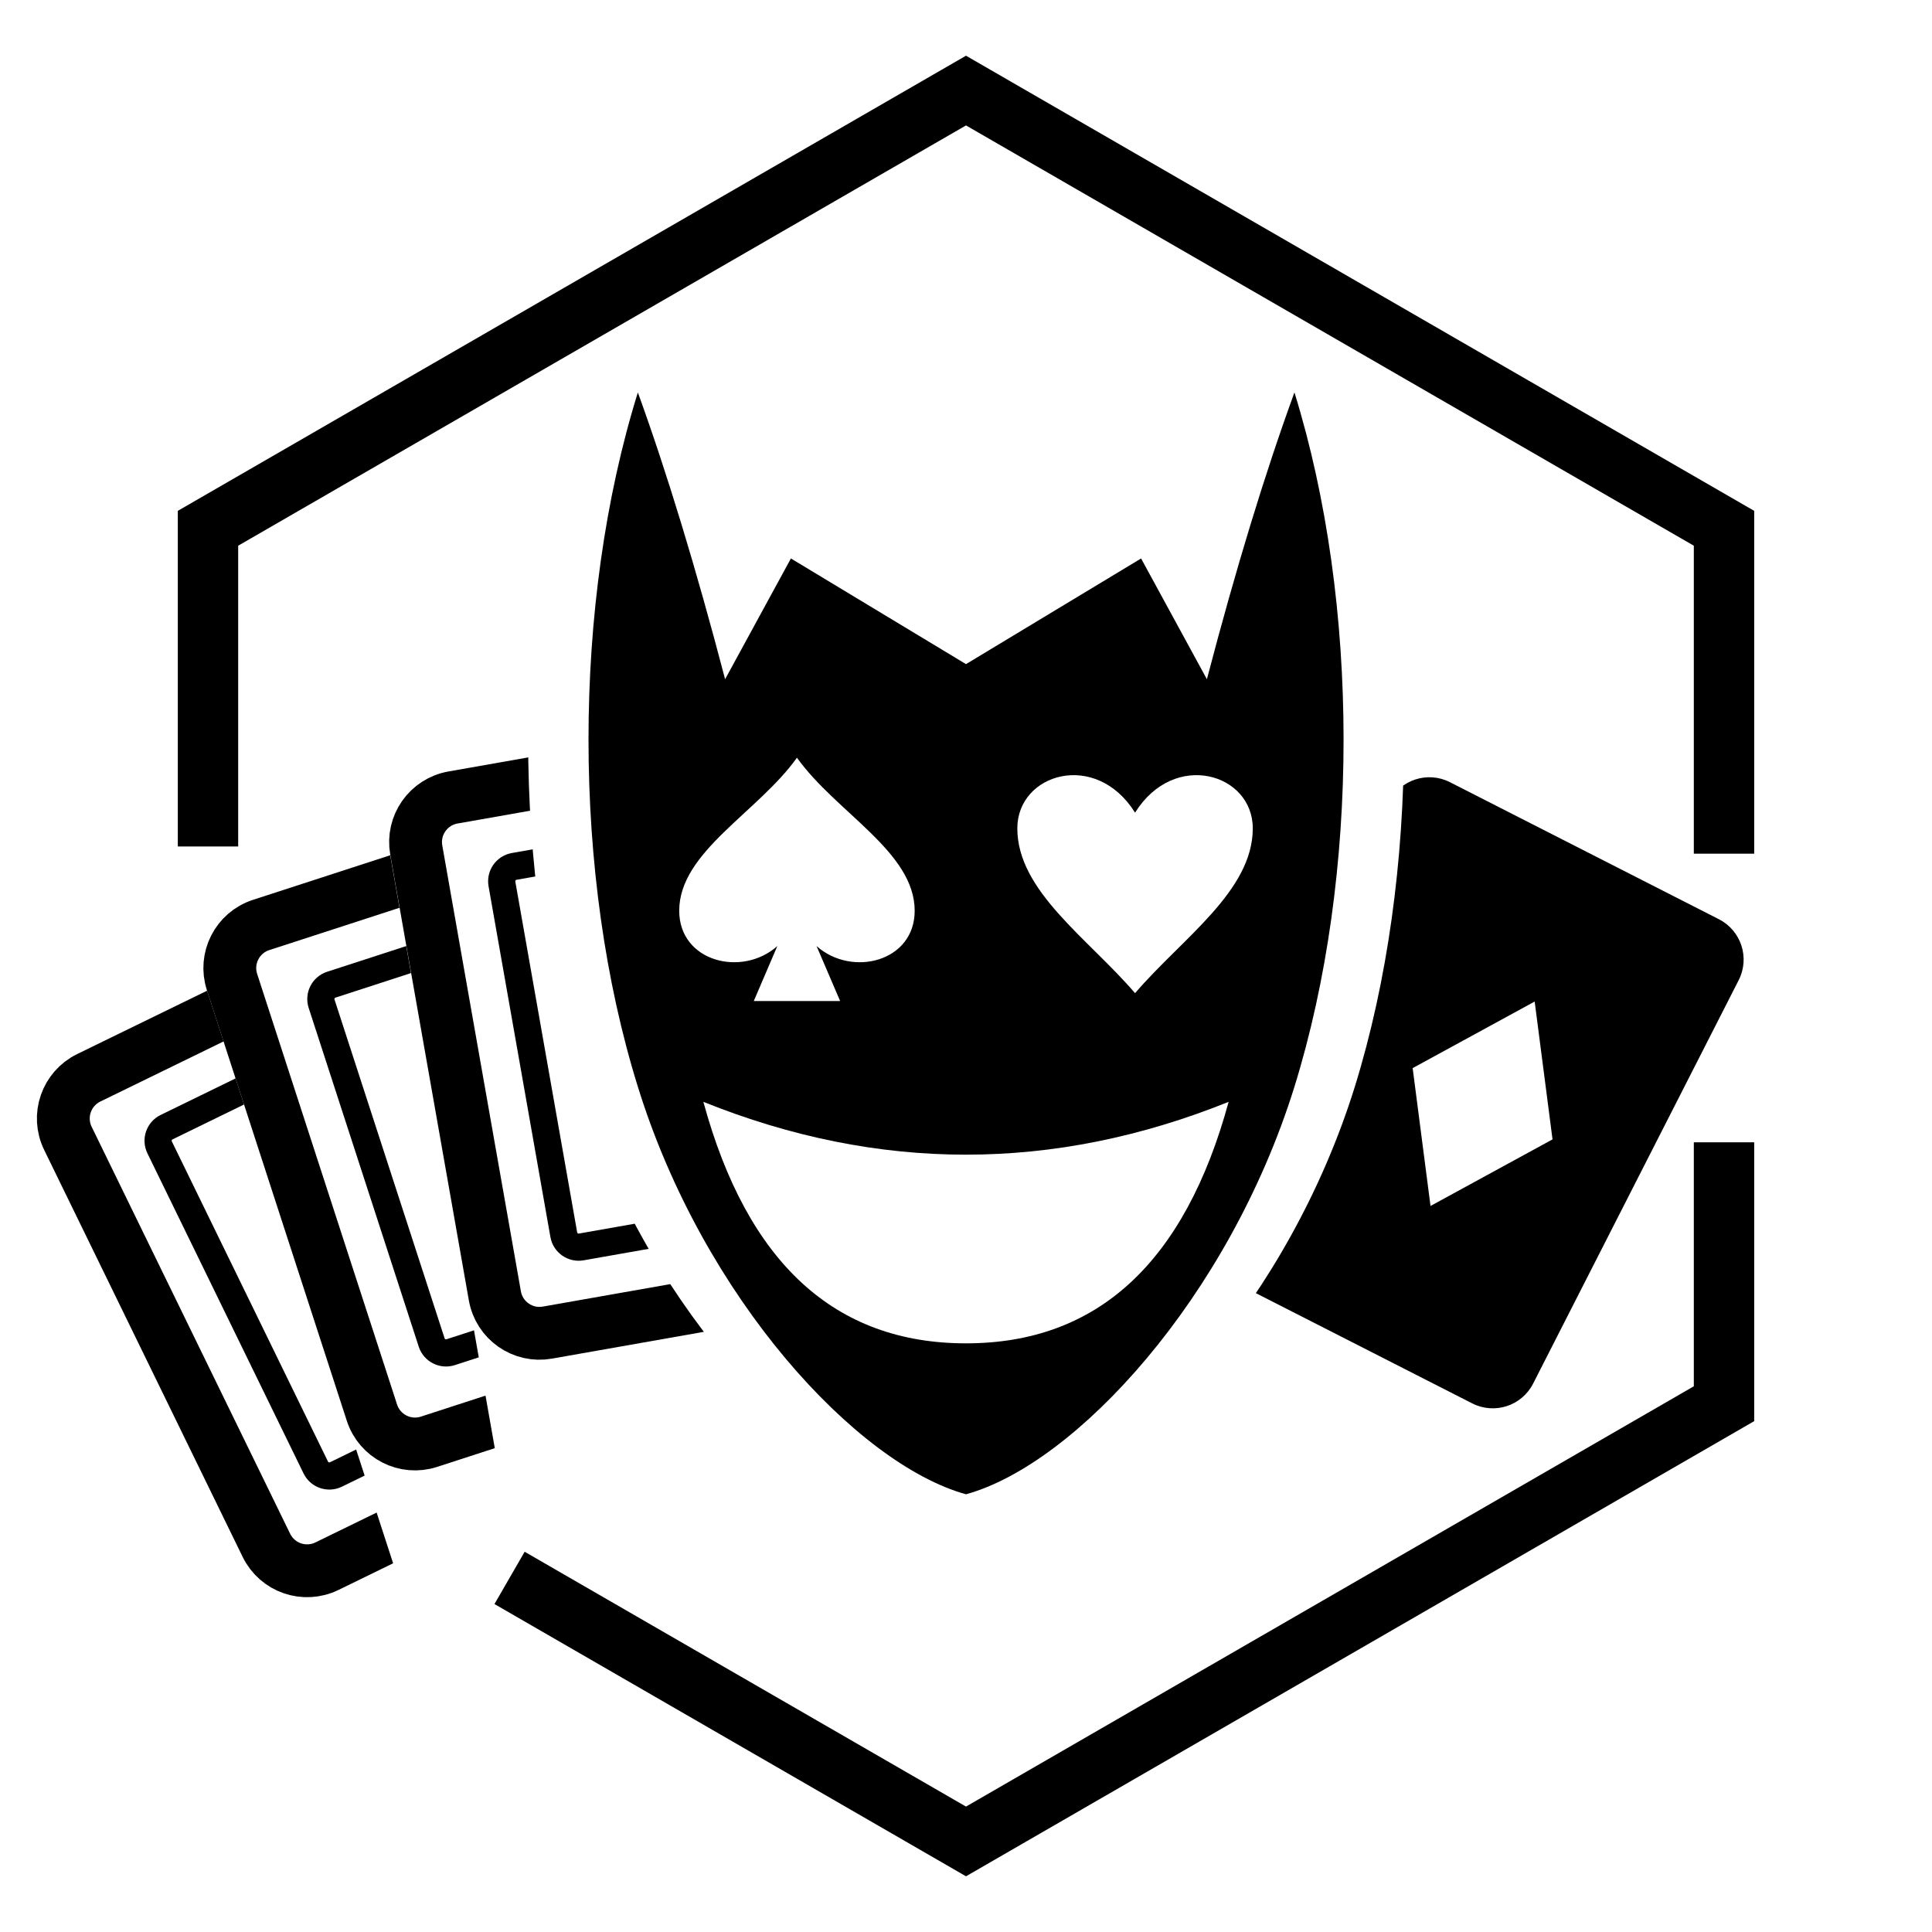
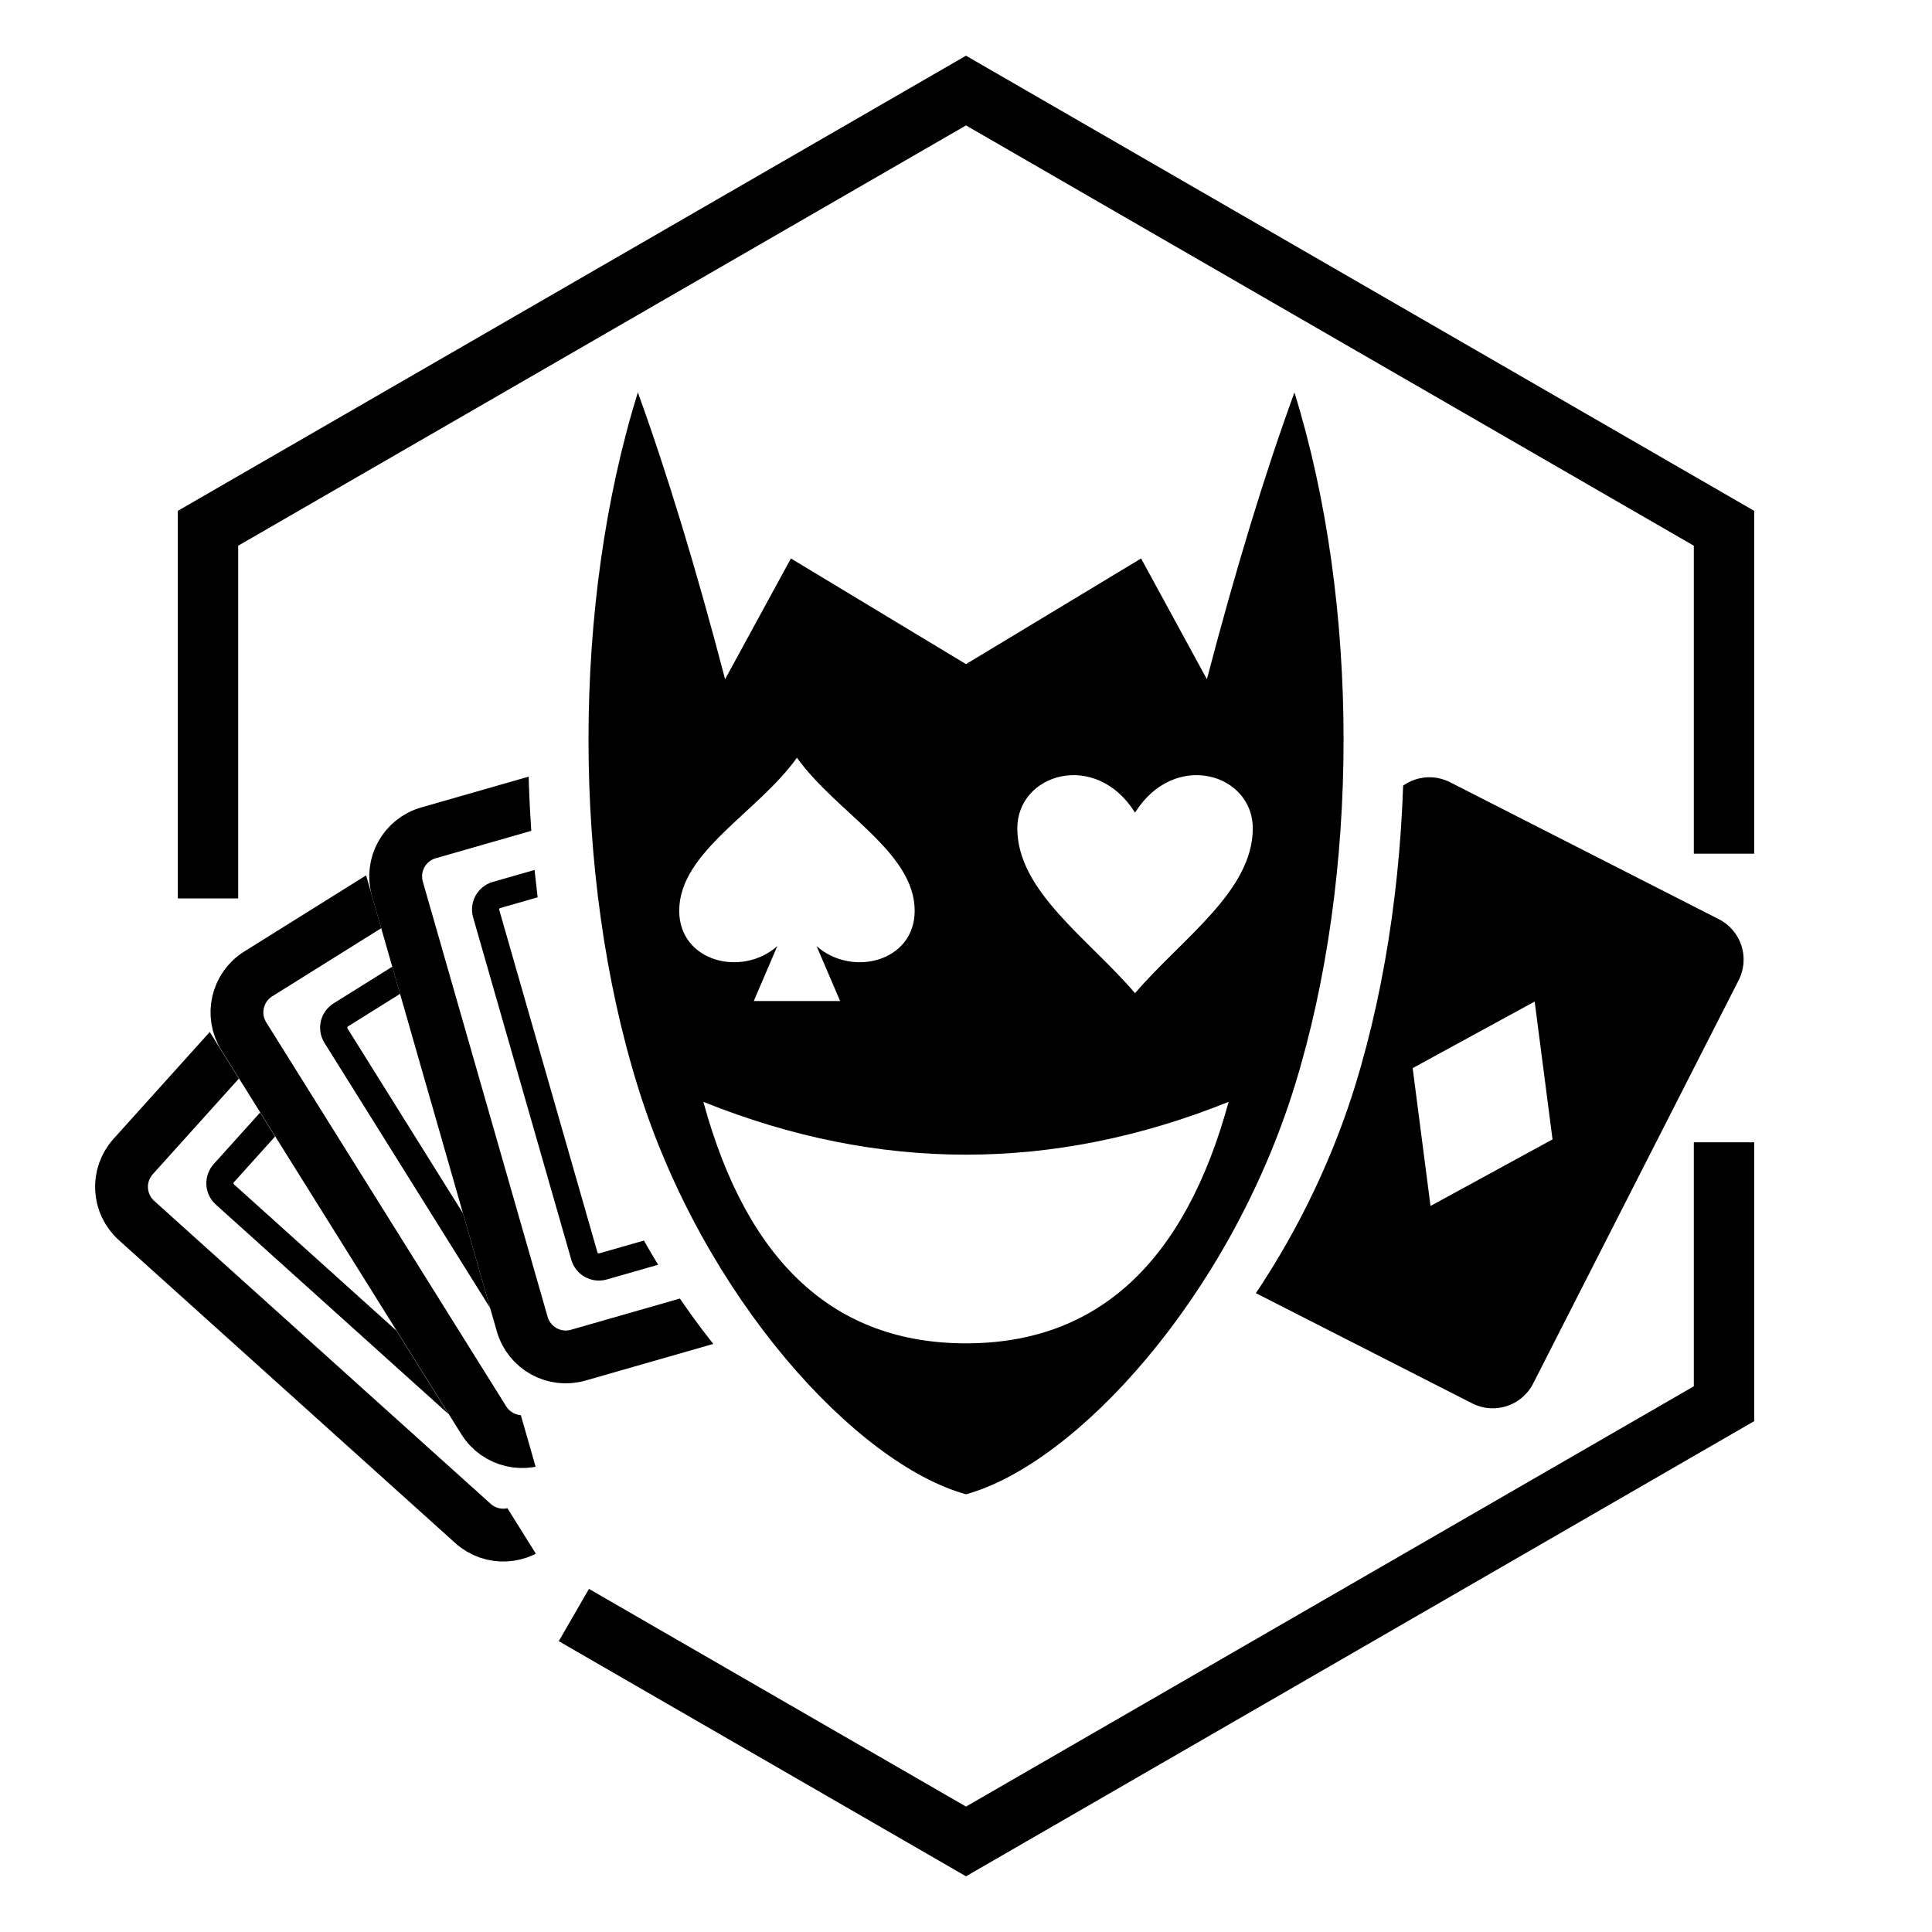
<svg xmlns="http://www.w3.org/2000/svg" viewBox="0 0 64 64">
  <defs>
    <clipPath id="bai-left">
      <path d="M-2 -2H19.13L19.13 13C16.95 20 16.95 29 19.13 36C21.3 43 26.38 48.5 30 49.5V66H-2Z" />
    </clipPath>
    <clipPath id="bai-right">
      <path d="M66 -2H44.88L44.88 13C47.05 20 47.05 29 44.88 36C42.7 43 37.63 48.5 34 49.5V66H66Z" />
    </clipPath>
    <clipPath id="bai-c0">
-       <path clip-rule="evenodd" d="M-2 -2H66V66H-2ZM12.51 25.97L26.06 23.58L34.69 72.58L21.15 74.96Z" />
+       <path clip-rule="evenodd" d="M-2 -2H66V66H-2ZM11.67 27.4L24.89 23.61L38.6 71.44L25.38 75.23Z" />
    </clipPath>
    <clipPath id="bai-c1">
-       <path clip-rule="evenodd" d="M-2 -2H66V66H-2ZM6.12 30.54L19.19 26.29L34.57 73.61L21.49 77.85Z" />
+       <path clip-rule="evenodd" d="M-2 -2H66V66H-2ZM6.07 32.78L17.73 25.49L44.1 67.68L32.44 74.97Z" />
    </clipPath>
    <clipPath id="bai-c2">
-       <path clip-rule="evenodd" d="M-2 -2H66V66H-2ZM-2.42 34.98L13.75 27.09L24.28 48.66L8.1 56.55Z" />
+       <path clip-rule="evenodd" d="M-2 -2H66V66H-2ZM-0.83 39.65L11.22 26.27L29.05 42.33L17.01 55.71Z" />
    </clipPath>
  </defs>
-   <path fill="none" stroke="currentColor" stroke-width="2" d="M6.89 28.04L6.89 17.5L32 3L57.11 17.5L57.11 28.28M57.11 37.84L57.11 46.5L32 61L16.88 52.27" />
+   <path fill="none" stroke="currentColor" stroke-width="2" d="M6.89 29.76L6.89 17.5L32 3L57.11 17.5L57.11 28.28M57.11 37.84L57.11 46.5L32 61L19.01 53.5" />
  <g fill="none" stroke="currentColor" stroke-width="2" clip-path="url(#bai-left)">
-     <g transform="rotate(-10 21 34.5)">
-       <rect stroke-width="1.75" x="15" y="25.5" width="12" height="18" rx="1.5" />
-       <rect stroke-width="0.9" x="17.6" y="28.1" width="6.8" height="12.8" rx="0.5" />
+     <g transform="rotate(-16 21 35)">
+       <rect stroke-width="1.75" x="15" y="26" width="12" height="18" rx="1.5" />
+       <rect stroke-width="0.9" x="17.6" y="28.6" width="6.8" height="12.8" rx="0.5" />
    </g>
    <g clip-path="url(#bai-c0)">
-       <g transform="rotate(-18 15.71 37.81)">
-         <rect stroke-width="1.75" x="9.71" y="28.81" width="12" height="18" rx="1.5" />
-         <rect stroke-width="0.9" x="12.31" y="31.41" width="6.8" height="12.8" rx="0.5" />
+       <g transform="rotate(-32 17.14 37.51)">
+         <rect stroke-width="1.75" x="11.14" y="28.51" width="12" height="18" rx="1.5" />
+         <rect stroke-width="0.9" x="13.74" y="31.11" width="6.8" height="12.8" rx="0.5" />
      </g>
    </g>
    <g clip-path="url(#bai-c0)">
      <g clip-path="url(#bai-c1)">
-         <g transform="rotate(-26 10.93 41.82)">
-           <rect stroke-width="1.75" x="4.93" y="32.82" width="12" height="18" rx="1.5" />
-           <rect stroke-width="0.9" x="7.53" y="35.42" width="6.8" height="12.8" rx="0.5" />
+         <g transform="rotate(-48 14.11 40.99)">
+           <rect stroke-width="1.75" x="8.11" y="31.99" width="12" height="18" rx="1.5" />
+           <rect stroke-width="0.9" x="10.71" y="34.59" width="6.8" height="12.8" rx="0.5" />
        </g>
      </g>
    </g>
  </g>
  <g clip-path="url(#bai-right)">
    <path fill="currentColor" fill-rule="evenodd" transform="rotate(27 48.4 36.2)" d="M43.4 27.2h10a1.5 1.5 0 0 1 1.5 1.5v15a1.5 1.5 0 0 1-1.5 1.5h-10a1.5 1.5 0 0 1-1.5-1.5v-15a1.5 1.5 0 0 1 1.5-1.5ZM49.2 32.4l2.6 3.8-2.6 3.8-2.6-3.8Z" />
  </g>
  <path fill="currentColor" fill-rule="evenodd" d="M21.13 13C18.95 20 18.95 29 21.13 36C23.3 43 28.38 48.5 32 49.5C35.63 48.5 40.7 43 42.88 36C45.05 29 45.05 20 42.88 13Q41.42 17 39.98 22.5L37.8 18.5L32 22L26.2 18.5L24.02 22.5Q22.58 17 21.13 13ZM26.4 25.1C27.7 26.92 30.3 28.22 30.3 30.17C30.3 31.86 28.22 32.38 27.05 31.34L27.83 33.16H24.97L25.75 31.34C24.58 32.38 22.5 31.86 22.5 30.17C22.5 28.22 25.1 26.92 26.4 25.1ZM37.6 32.9C36.04 31.08 33.7 29.52 33.7 27.44C33.7 25.62 36.3 24.84 37.6 26.92C38.9 24.84 41.5 25.62 41.5 27.44C41.5 29.52 39.16 31.08 37.6 32.9ZM23.3 36.5Q32 40 40.7 36.5Q38.52 44.5 32 44.5Q25.48 44.5 23.3 36.5Z" />
</svg>
